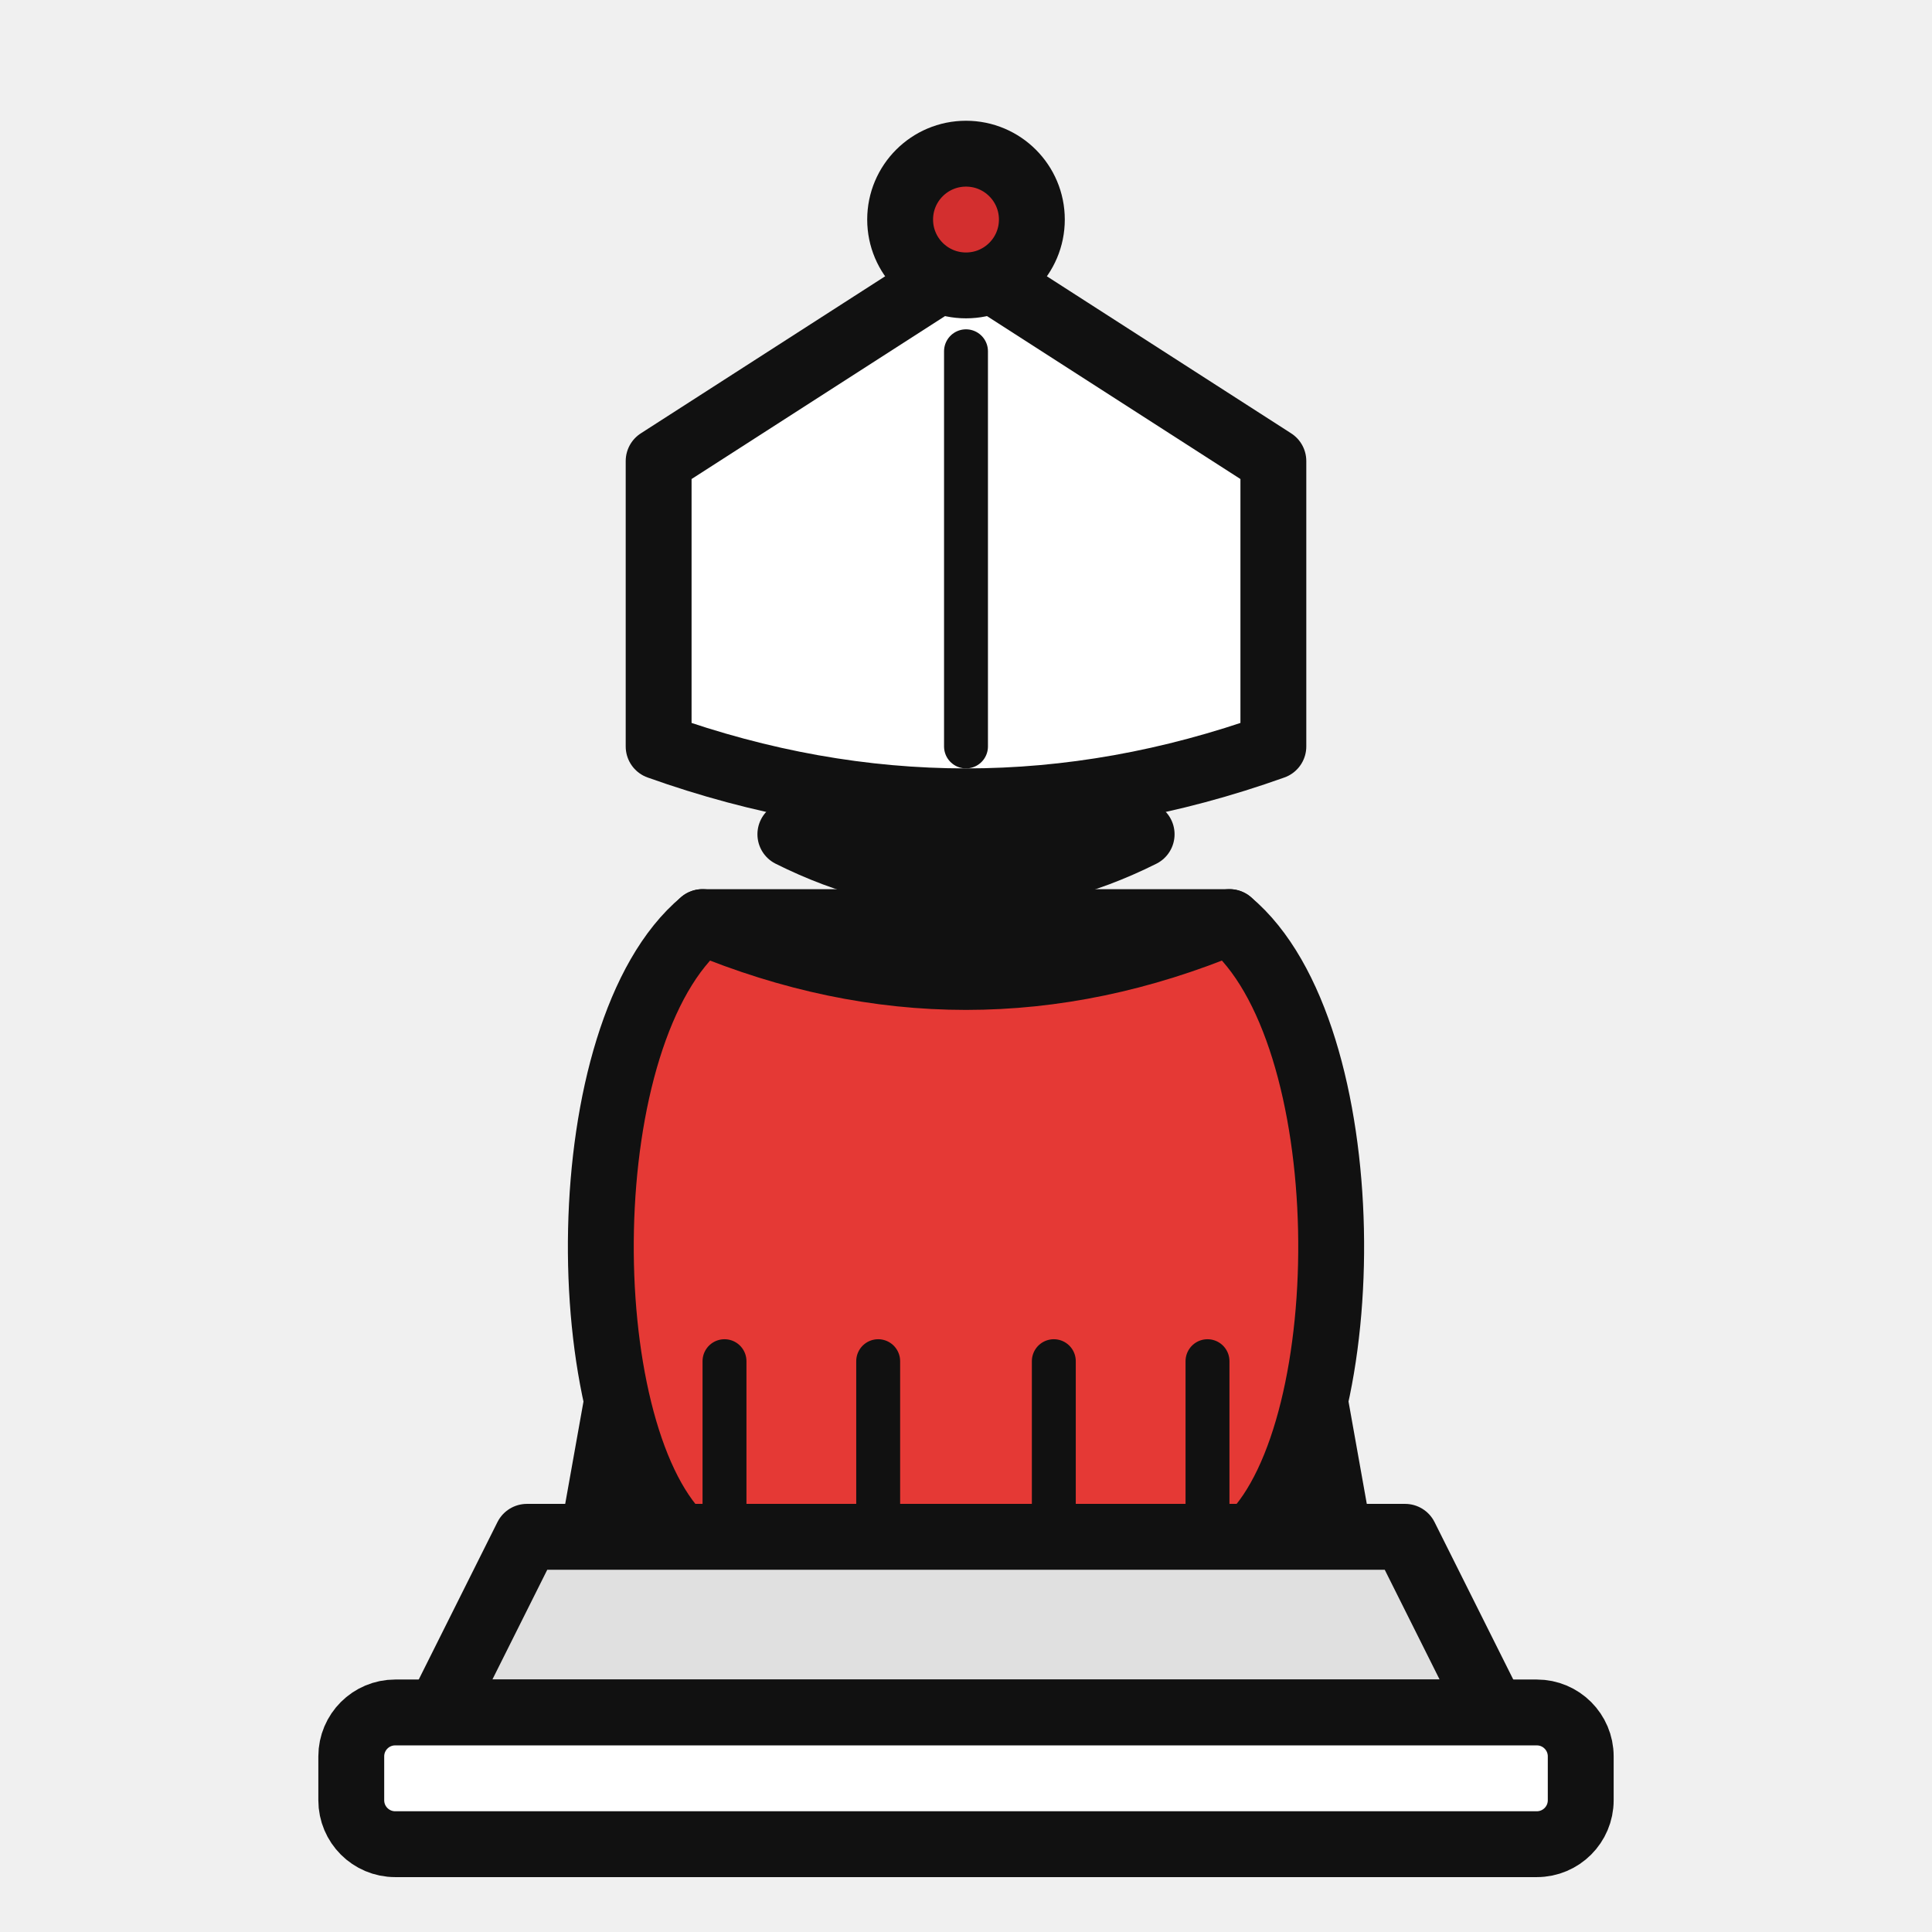
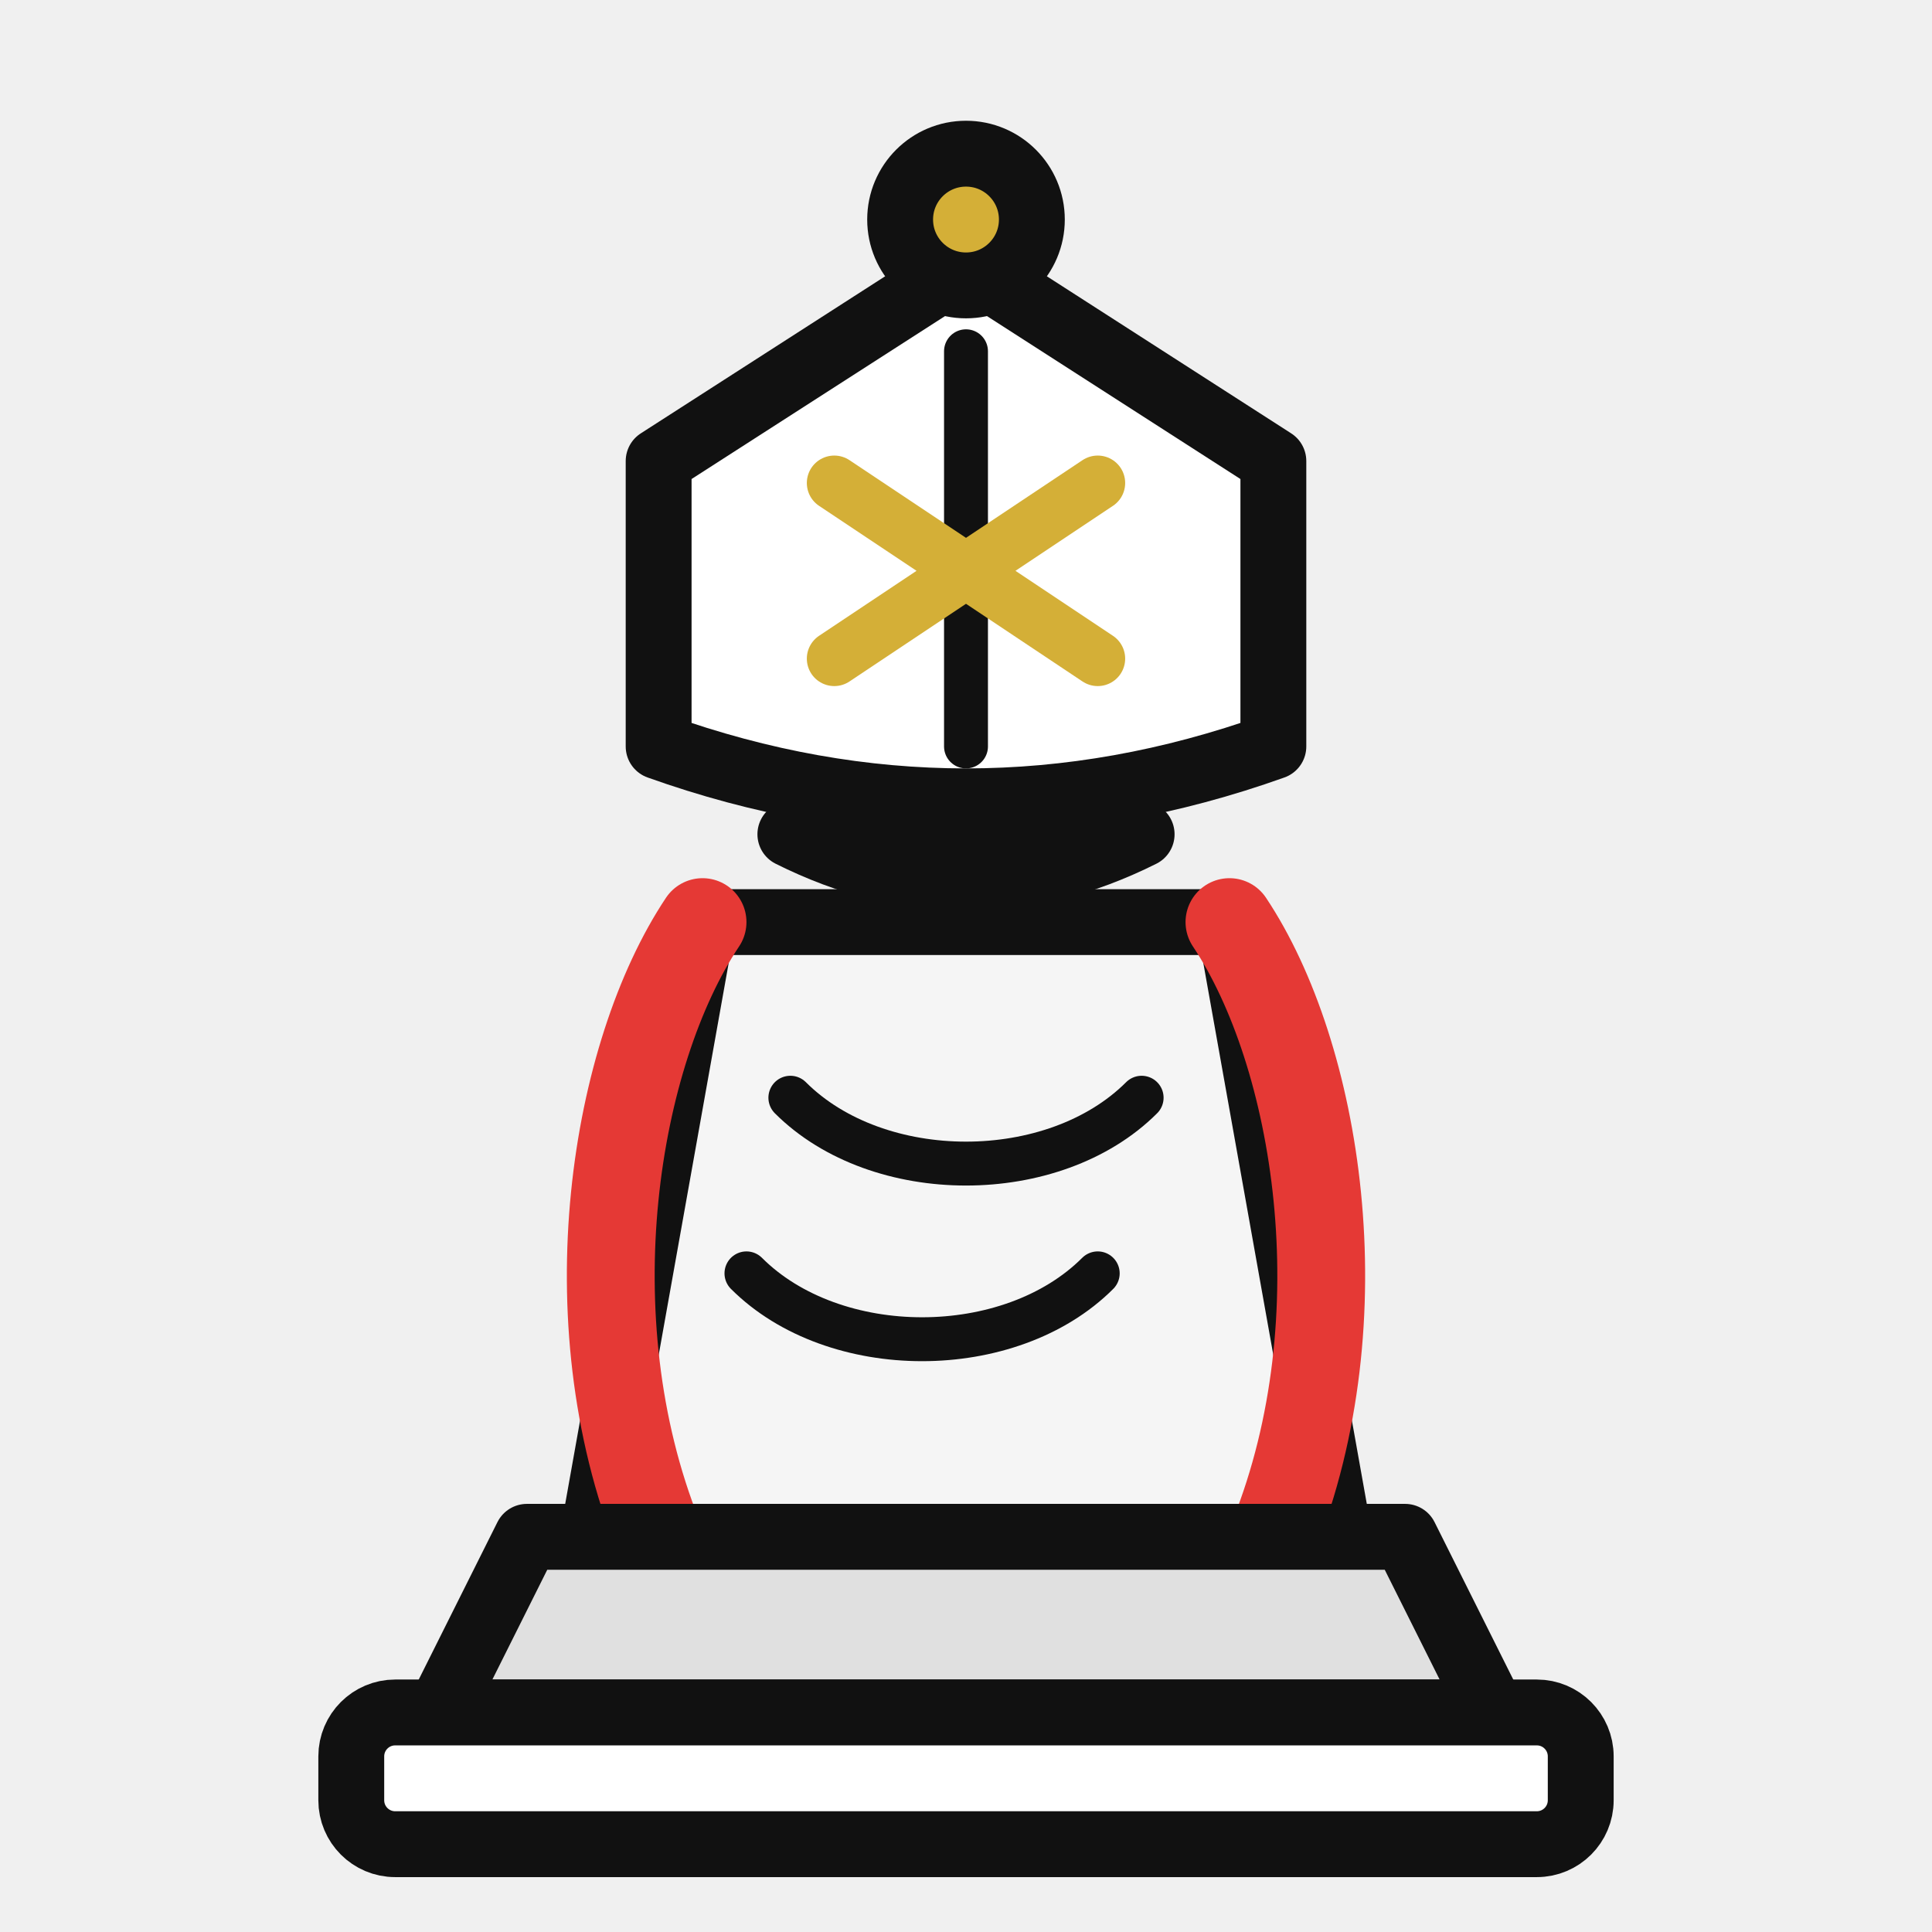
<svg xmlns="http://www.w3.org/2000/svg" viewBox="0 0 44 44" width="44" height="44">
  <g fill="none" stroke="#111111" stroke-width="1.5" stroke-linecap="round" stroke-linejoin="round">
    <path d="M 22 6 L 15 10.5 L 15 17 Q 22 19.5 29 17 L 29 10.5 L 22 6 Z" fill="#FFFFFF" />
    <path d="M 22 8 L 22 17" stroke="#111111" stroke-width="1" />
-     <circle cx="22" cy="5" r="1.5" fill="#D32F2F" />
+     <path d="M 19 11 L 25 15 M 25 11 L 19 15" stroke="#D4AF37" stroke-width="1.25" />
+     <circle cx="22" cy="5" r="1.5" fill="#D4AF37" />
    <path d="M 18 19 L 26 19 Q 22 21 18 19 Z" fill="#E0E0E0" />
-     <path d="M 16 21 L 13.5 35 L 30.5 35 L 28 21 Z" fill="#FFFFFF" />
-     <path d="M 16 21 C 13 23.5, 13 32.5, 15.5 35 L 28.5 35 C 31 32.5, 31 23.5, 28 21 Q 22 23.5 16 21 Z" fill="#E53935" />
-     <path d="M 16.5 31 L 16.5 35 M 20 31 L 20 35 M 24 31 L 24 35 M 27.5 31 L 27.5 35" stroke="#111111" stroke-width="1" />
+     <path d="M 16 21 L 13.5 35 L 30.5 35 L 28 21 Z" fill="#F5F5F5" />
+     <path d="M 18 25 C 20 27, 24 27, 26 25" stroke="#111111" stroke-width="1" />
+     <path d="M 17 29 C 19 31, 23 31, 25 29" stroke="#111111" stroke-width="1" />
+     <path d="M 16 21 C 14 24, 13 30, 15 35" stroke="#E53935" stroke-width="2" />
+     <path d="M 28 21 C 30 24, 31 30, 29 35" stroke="#E53935" stroke-width="2" />
    <path d="M 12 35 L 32 35 L 34 39 L 10 39 Z" fill="#E0E0E0" />
    <rect x="8" y="39" width="28" height="3" rx="1" fill="#FFFFFF" />
  </g>
</svg>
